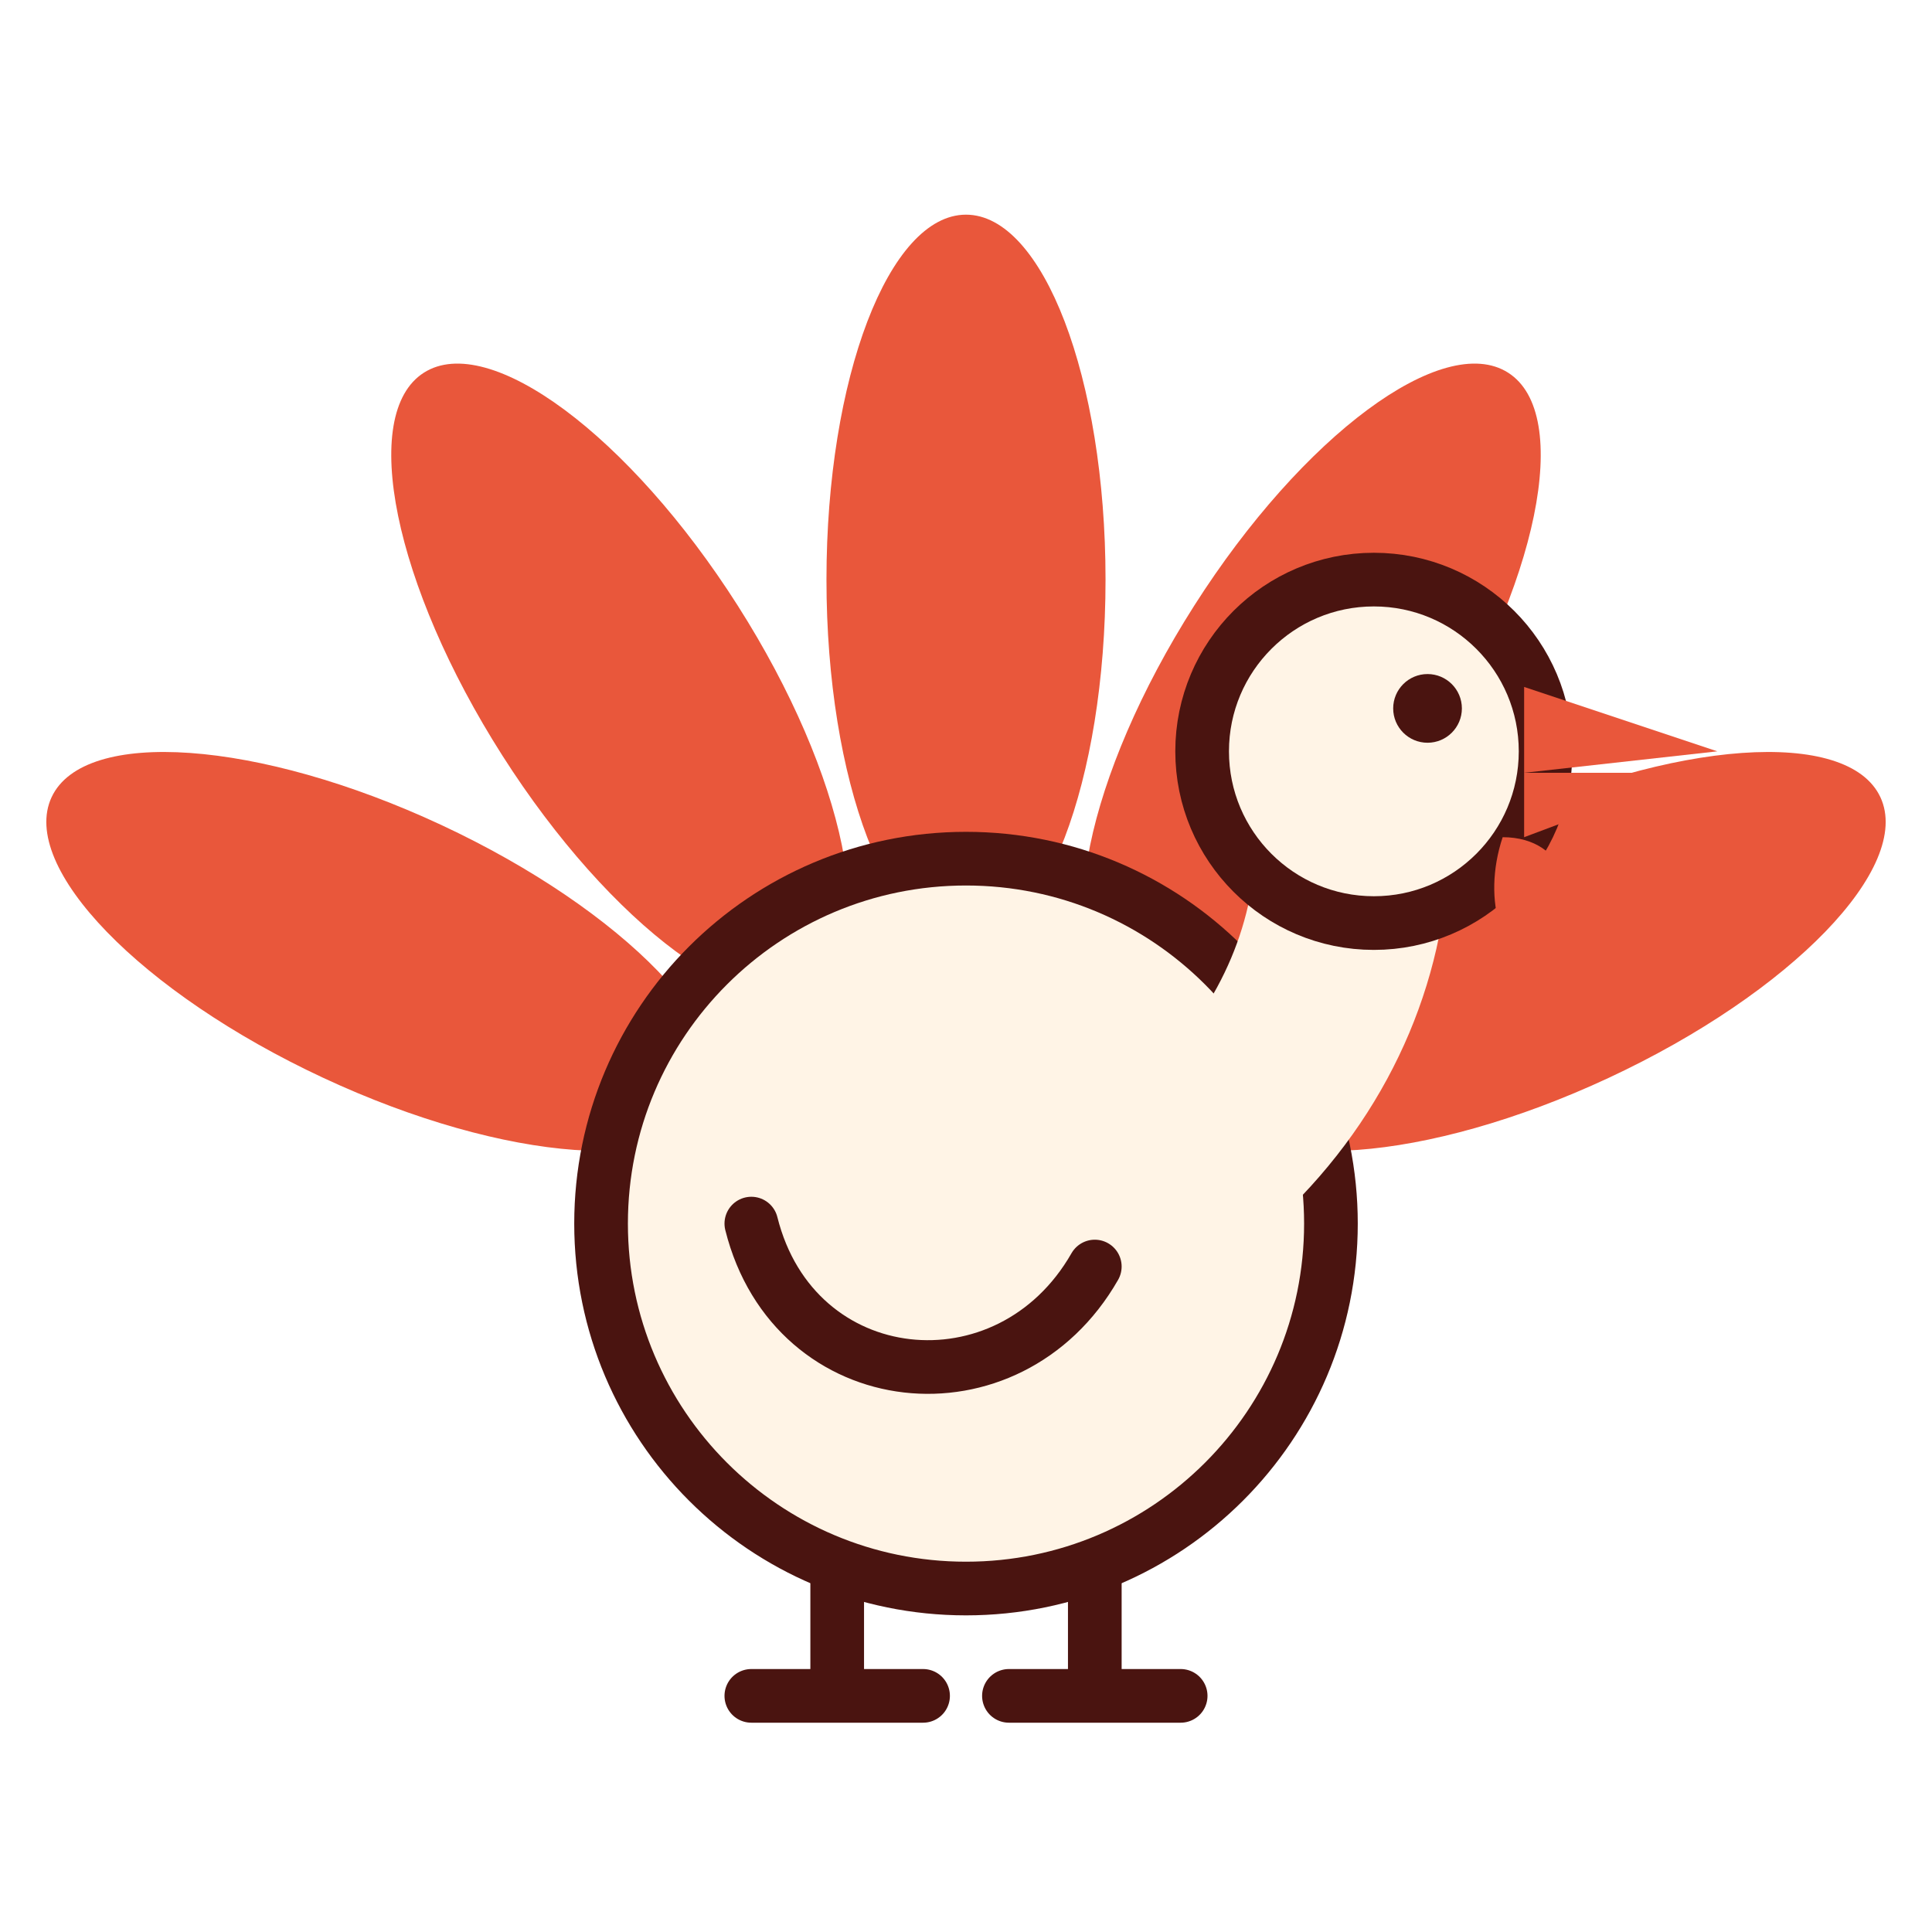
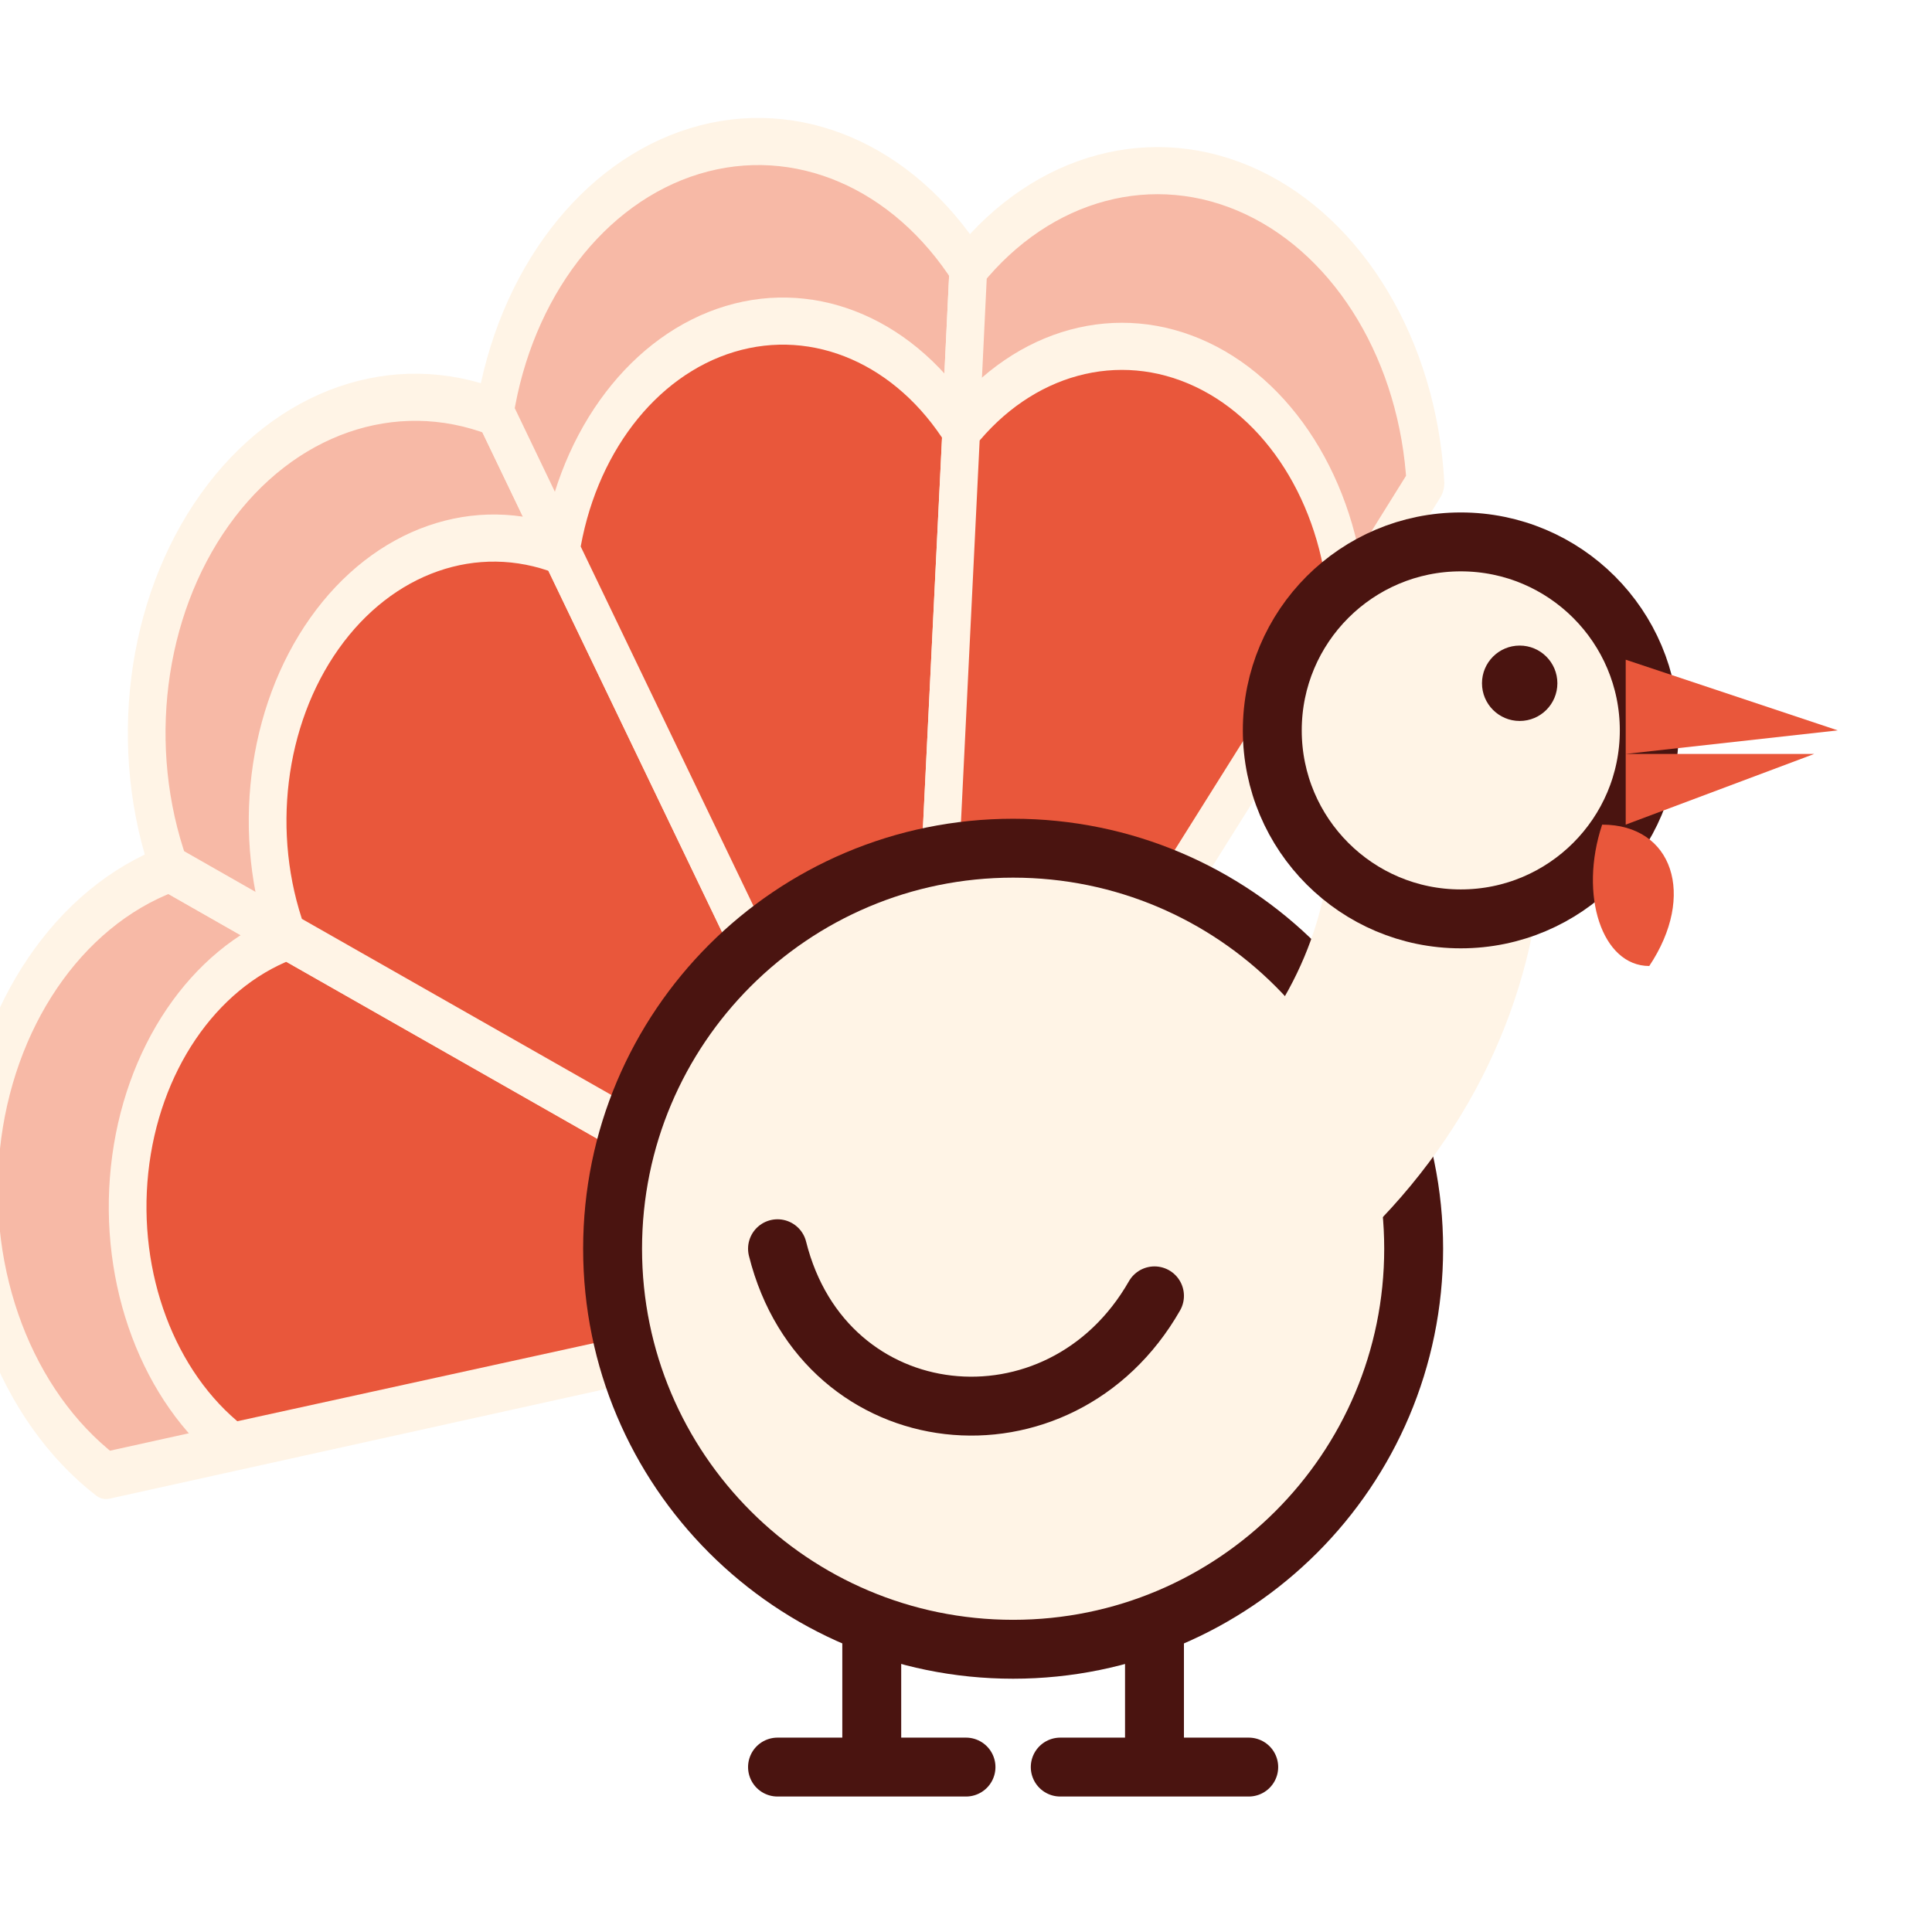
- <svg xmlns="http://www.w3.org/2000/svg" viewBox="-1 -7 90 90">
-   <g fill="#E9573B">
-     <g transform="rotate(-65 44 50)">
-       <ellipse cx="44" cy="20" rx="6.5" ry="17" />
-     </g>
-     <g transform="rotate(-32.5 44 50)">
-       <ellipse cx="44" cy="20" rx="6.5" ry="17" />
-     </g>
-     <ellipse cx="44" cy="20" rx="6.5" ry="17" />
-     <g transform="rotate(32.5 44 50)">
-       <ellipse cx="44" cy="20" rx="6.5" ry="17" />
-     </g>
-     <g transform="rotate(65 44 50)">
-       <ellipse cx="44" cy="20" rx="6.5" ry="17" />
-     </g>
+ <svg xmlns="http://www.w3.org/2000/svg" viewBox="1 -3 82 82">
+   <g transform="translate(0 52) scale(1 1.25) translate(0 -52)">
+     <path fill="#F7B9A6" stroke="#FFF4E6" stroke-width="1.6" stroke-linejoin="round" d="M40 52L5.5 58.1A11.4 11.4 0 0 1 8.2 37.5Z" />
+     <path fill="#F7B9A6" stroke="#FFF4E6" stroke-width="1.6" stroke-linejoin="round" d="M40 52L8.2 37.5A11.4 11.4 0 0 1 22 22Z" />
+     <path fill="#F7B9A6" stroke="#FFF4E6" stroke-width="1.6" stroke-linejoin="round" d="M40 52L22 22A11.4 11.4 0 0 1 42.1 17.1Z" />
+     <path fill="#F7B9A6" stroke="#FFF4E6" stroke-width="1.6" stroke-linejoin="round" d="M40 52L42.1 17.1A11.4 11.4 0 0 1 61.5 24.4Z" />
+     <path fill="#E9573B" stroke="#FFF4E6" stroke-width="1.6" stroke-linejoin="round" d="M40 52L10.9 57.1A9.6 9.6 0 0 1 13.2 39.8Z" />
+     <path fill="#E9573B" stroke="#FFF4E6" stroke-width="1.6" stroke-linejoin="round" d="M40 52L13.2 39.8A9.6 9.6 0 0 1 24.8 26.7Z" />
+     <path fill="#E9573B" stroke="#FFF4E6" stroke-width="1.6" stroke-linejoin="round" d="M40 52L24.8 26.7A9.6 9.6 0 0 1 41.8 22.6Z" />
+     <path fill="#E9573B" stroke="#FFF4E6" stroke-width="1.6" stroke-linejoin="round" d="M40 52L41.8 22.6A9.6 9.6 0 0 1 58.2 28.8Z" />
  </g>
-   <g fill="none" stroke="#4A1410" stroke-width="2.5" stroke-linecap="round" stroke-linejoin="round">
-     <path d="M38 66v6M50 66v6M34 72h8M46 72h8" />
-     <circle cx="44" cy="50" r="17" fill="#FFF4E6" />
-     <path d="M34 50c2 8 12 9 16 2" />
-     <path d="M56 46c4-4 6-9 6-14" stroke="#FFF4E6" stroke-width="9" />
-     <circle cx="63" cy="28" r="8" fill="#FFF4E6" />
-   </g>
-   <circle cx="65.5" cy="26" r="1.6" fill="#4A1410" />
-   <path d="M70 25l9 3-9 1zM70 29l8 0-8 3z" fill="#E9573B" />
-   <path d="M69 32c3 0 4 3 2 6-2 0-3-3-2-6z" fill="#E9573B" />
+   <path fill="none" stroke="#4A1410" stroke-width="2.5" stroke-linecap="round" stroke-linejoin="round" d="M38 66v6M50 66v6M34 72h8M46 72h8" />
+   <circle fill="#FFF4E6" stroke="#4A1410" stroke-width="2.5" cx="44" cy="50" r="17" />
+   <path fill="none" stroke="#4A1410" stroke-width="2.5" stroke-linecap="round" stroke-linejoin="round" d="M34 50c2 8 12 9 16 2" />
+   <path fill="none" stroke="#FFF4E6" stroke-width="9" stroke-linecap="round" d="M56 46c4-4 6-9 6-14" />
+   <circle fill="#FFF4E6" stroke="#4A1410" stroke-width="2.5" cx="63" cy="28" r="8" />
+   <circle fill="#4A1410" cx="65.5" cy="26" r="1.6" />
+   <path fill="#E9573B" d="M70 25l9 3-9 1zM70 29l8 0-8 3z" />
+   <path fill="#E9573B" d="M69 32c3 0 4 3 2 6-2 0-3-3-2-6z" />
</svg>
